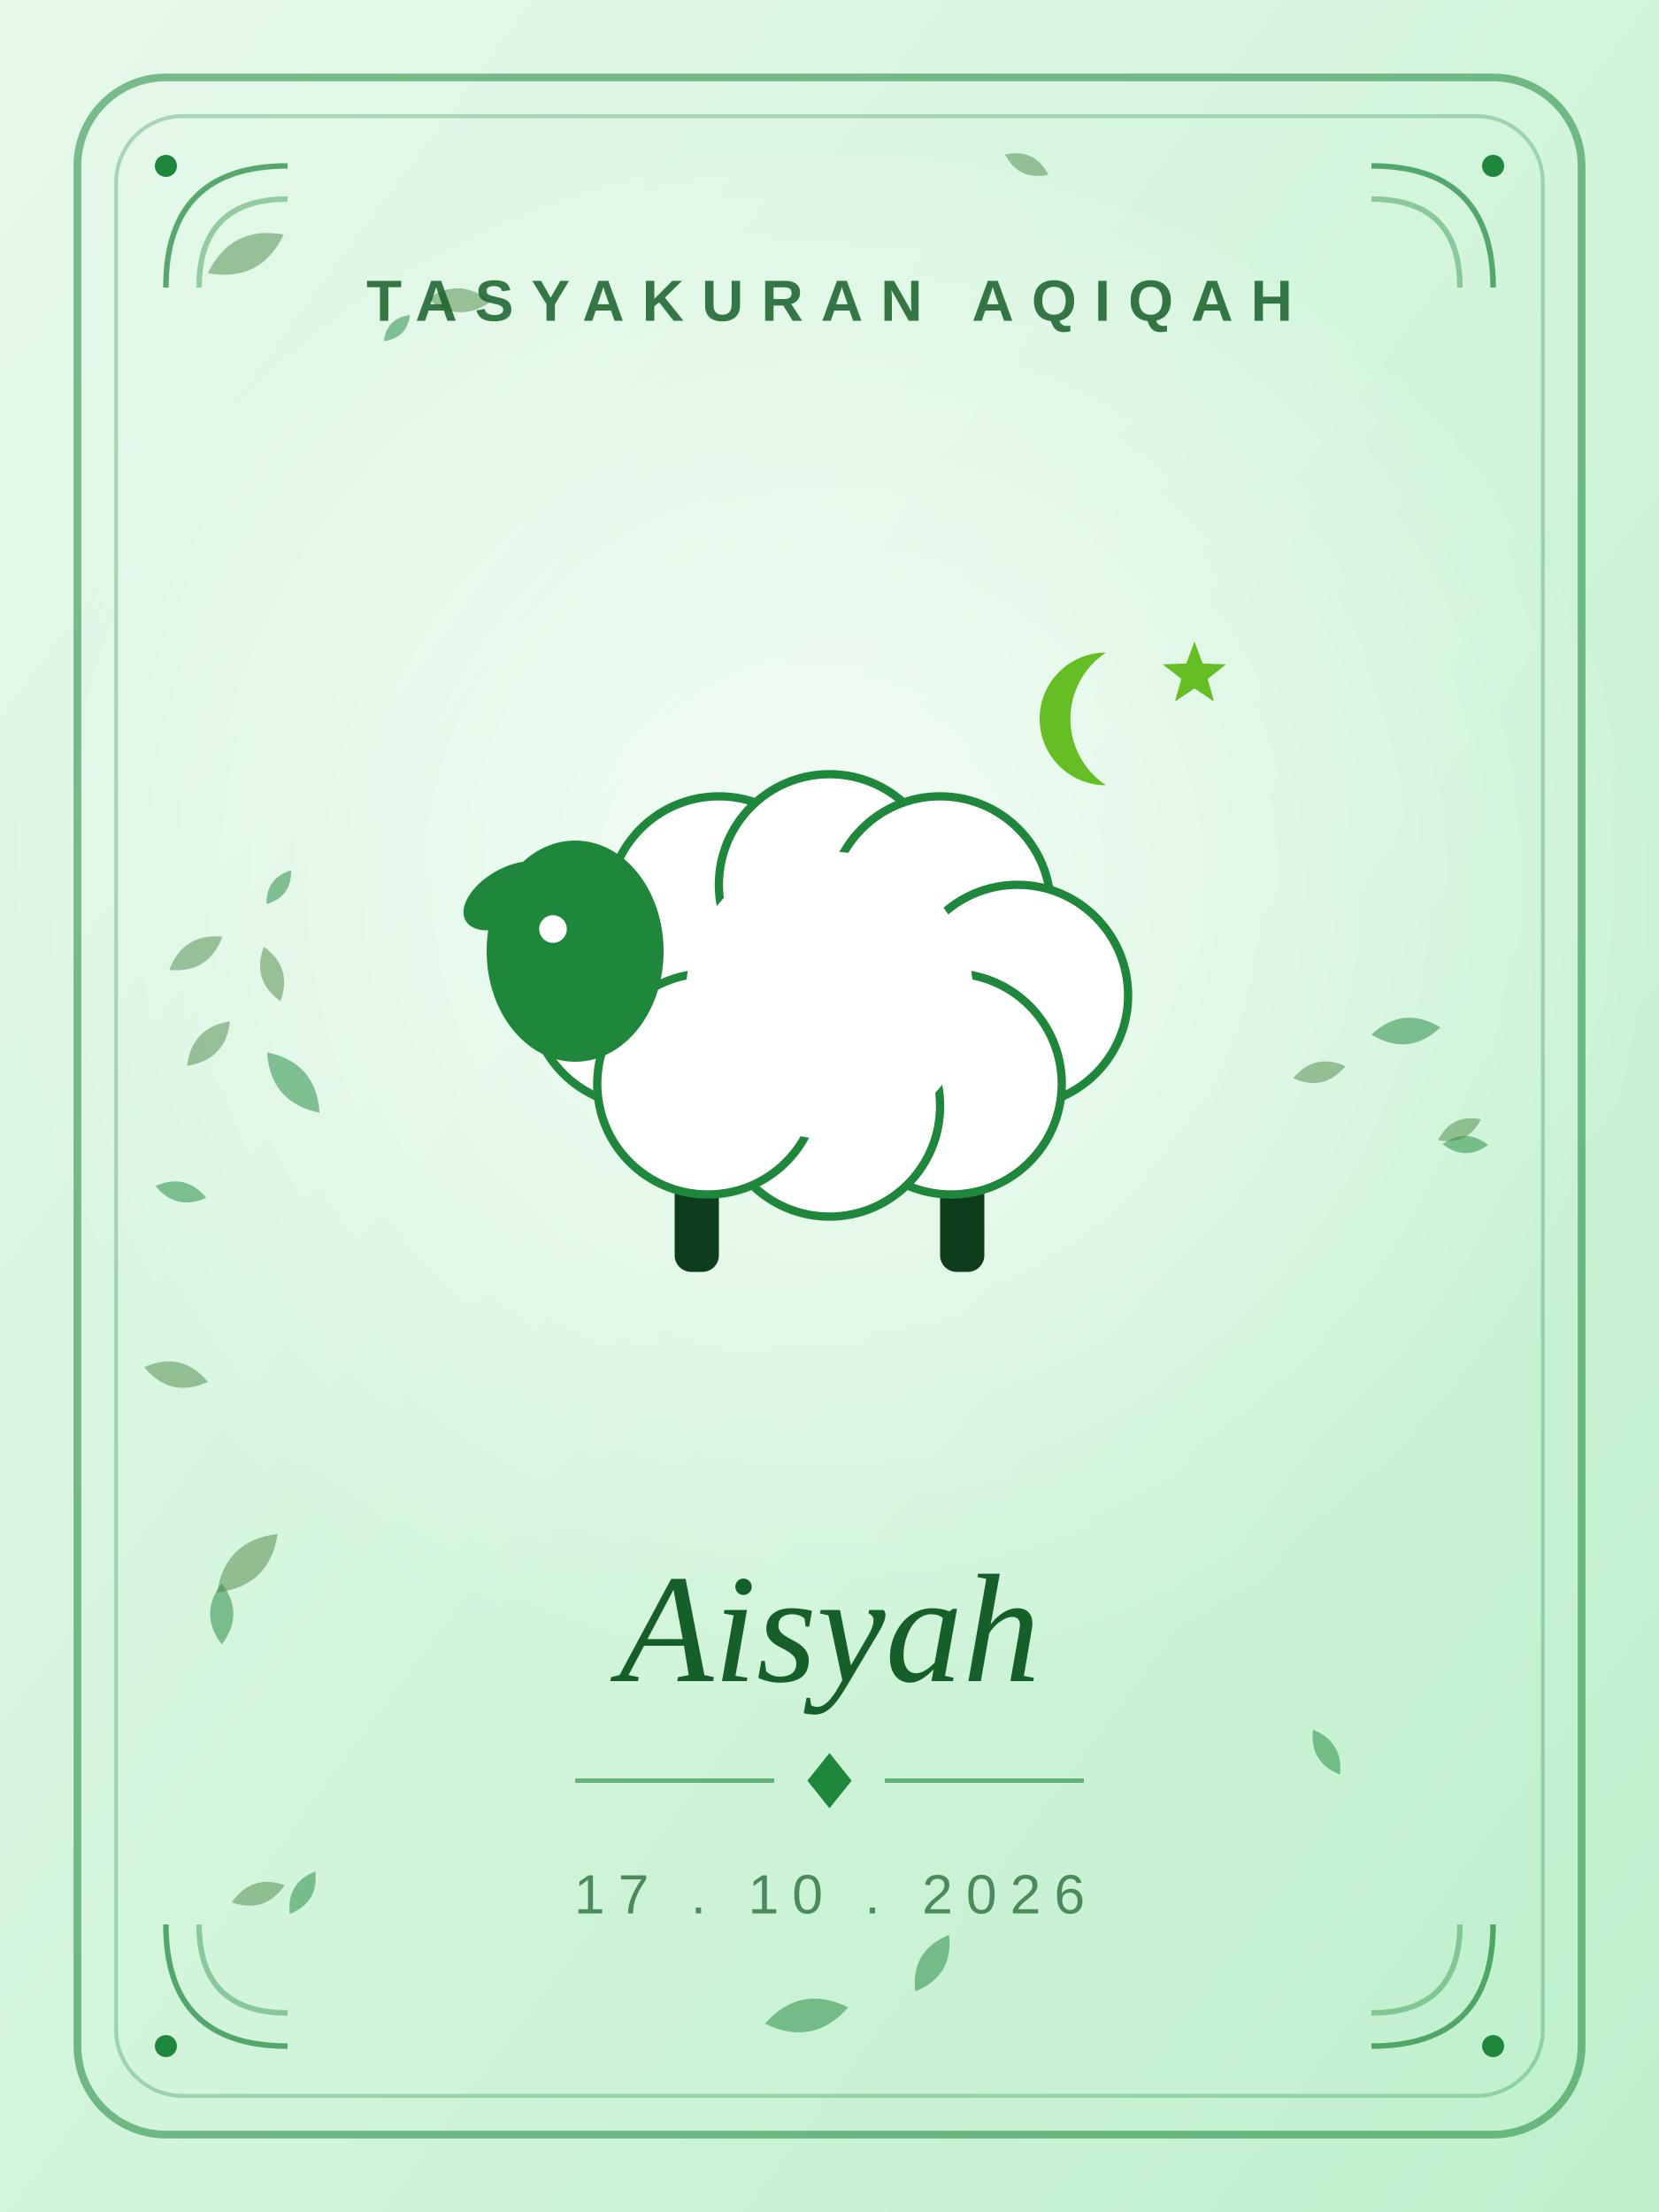
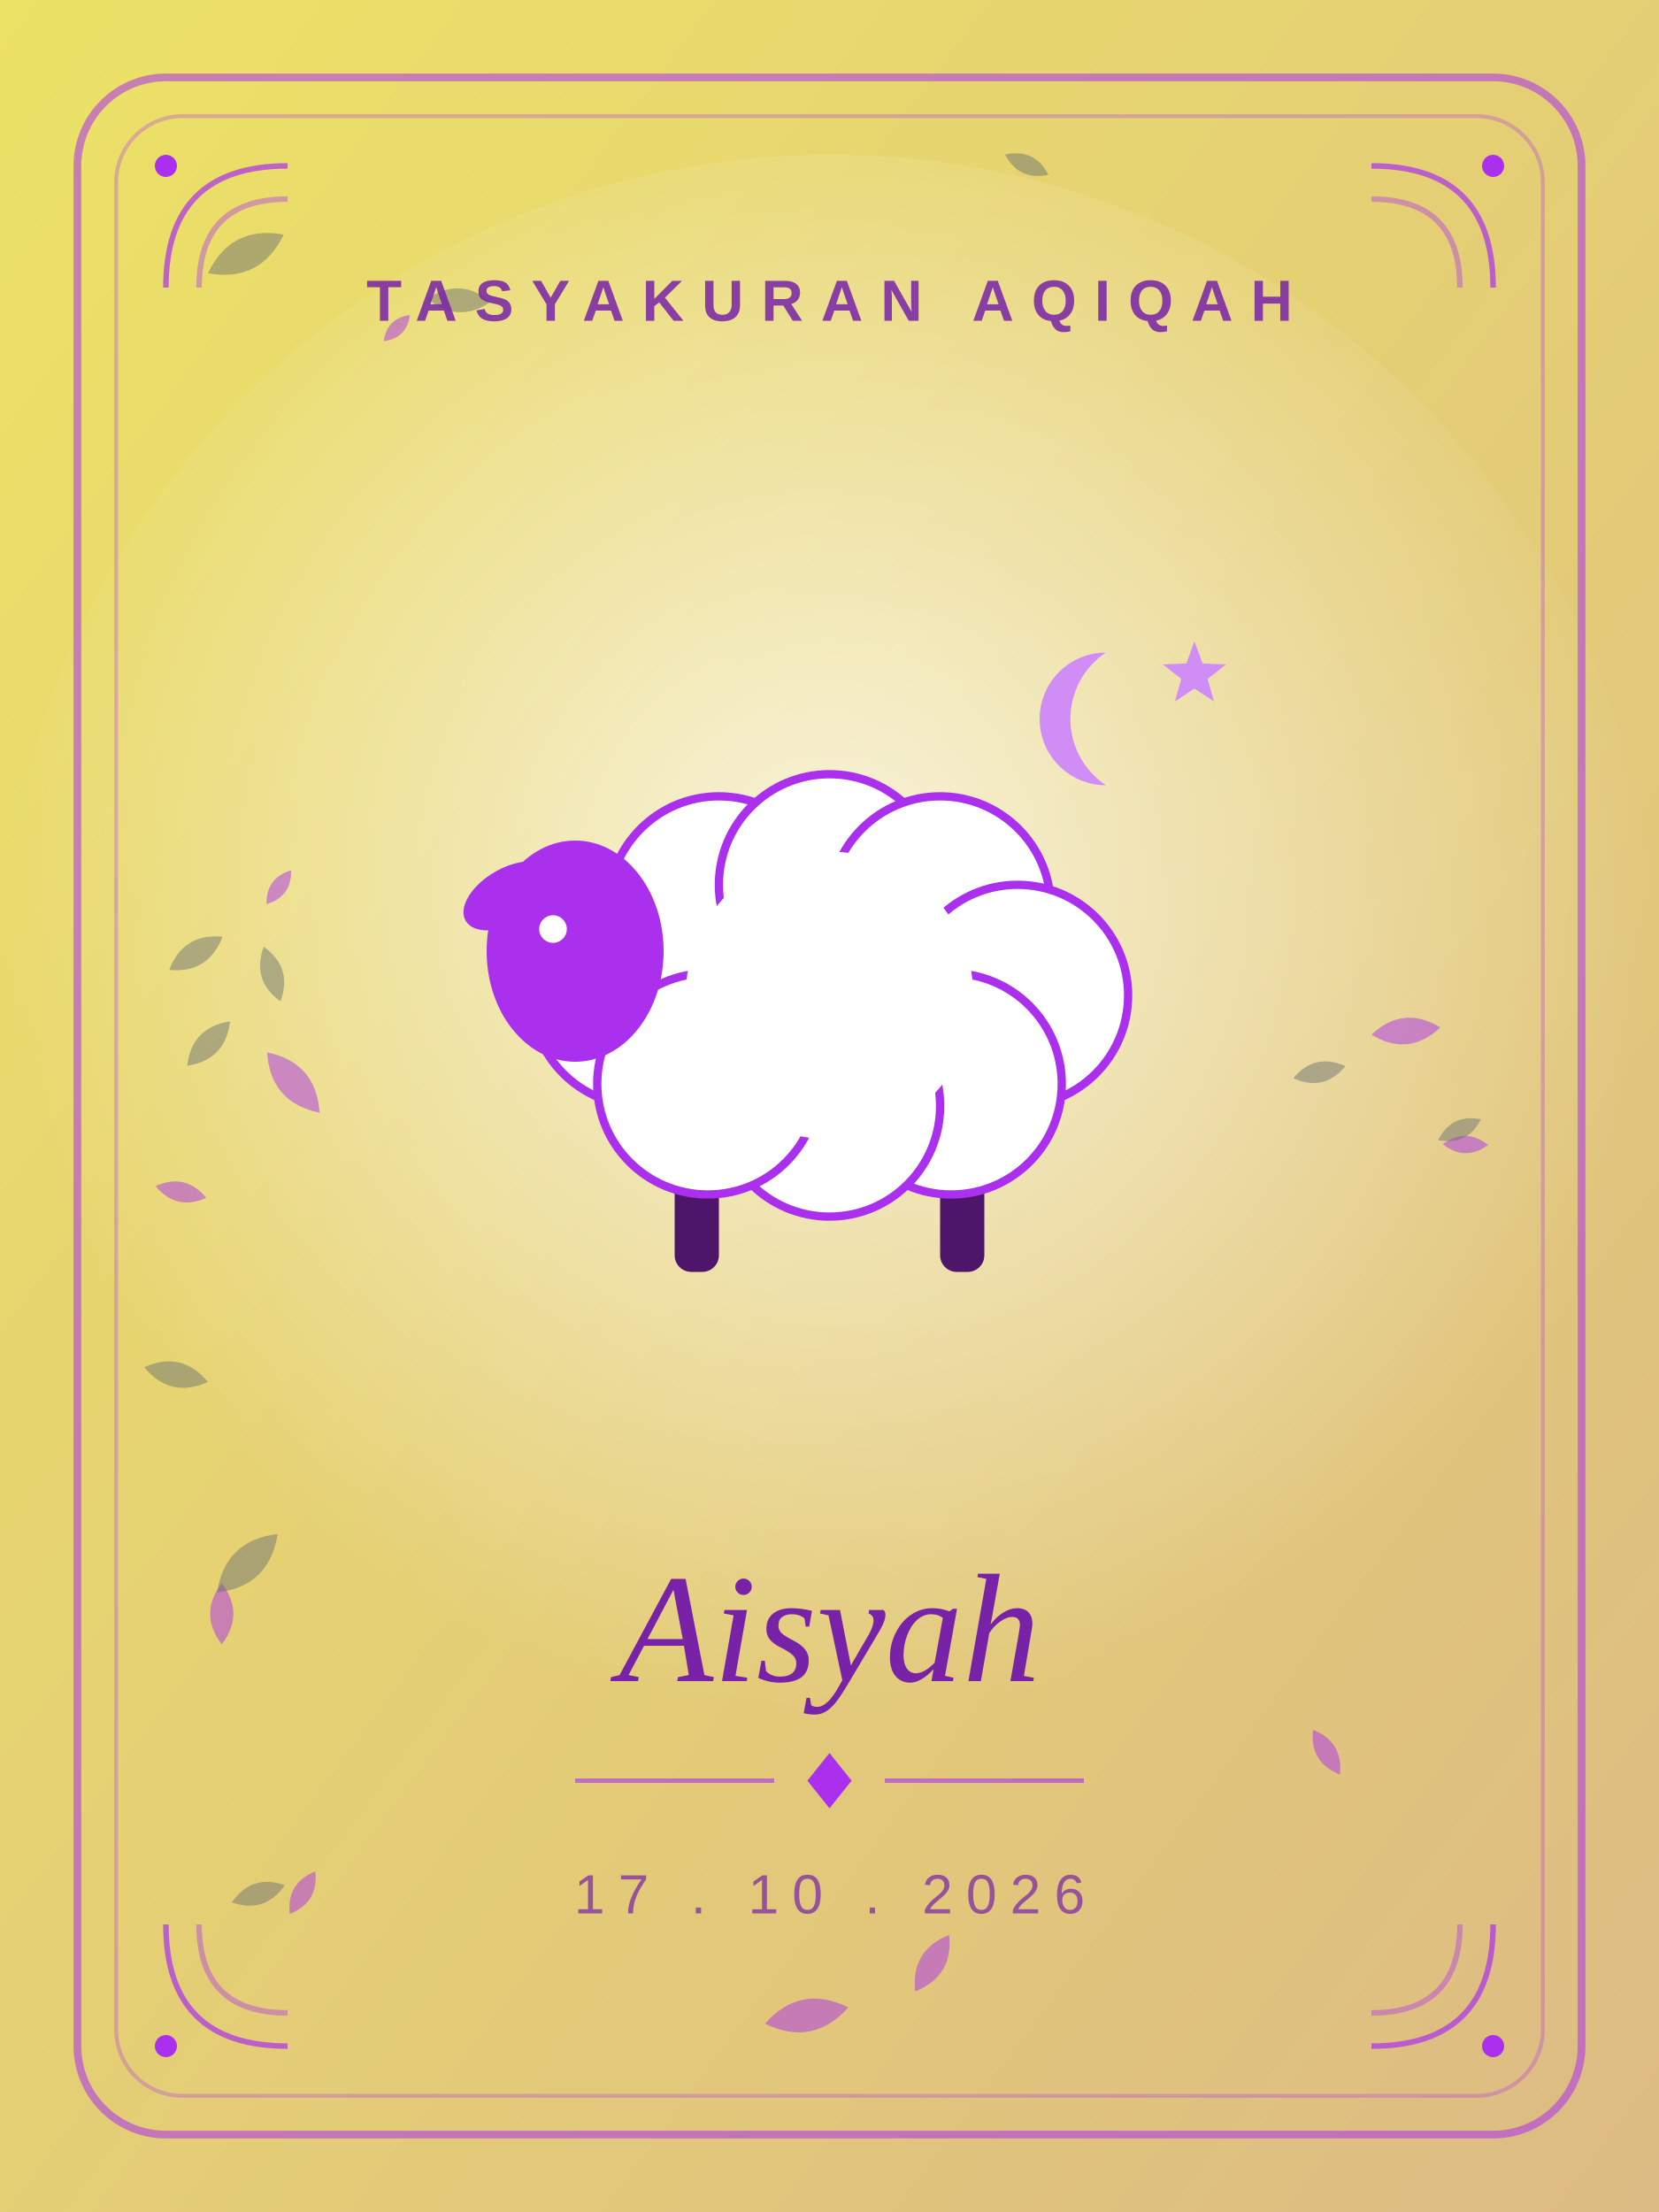
<svg xmlns="http://www.w3.org/2000/svg" viewBox="0 0 300 400" width="600" height="800">
  <defs>
    <linearGradient id="bg" x1="0" y1="0" x2="1" y2="1">
-       <stop offset="0" stop-color="#e6f9eb" />
-       <stop offset="1" stop-color="#bef0cb" />
+       <stop offset="0" stop-color="#ece266" />
+       <stop offset="1" stop-color="#ddbb84" />
    </linearGradient>
    <radialGradient id="glow" cx="0.5" cy="0.44" r="0.5">
      <stop offset="0" stop-color="#ffffff" stop-opacity="0.75" />
      <stop offset="1" stop-color="#ffffff" stop-opacity="0" />
    </radialGradient>
  </defs>
  <rect width="300" height="400" fill="url(#bg)" />
  <circle cx="150" cy="178" r="150" fill="url(#glow)" />
  <g>
-     <path d="M0 0 Q3.58 -4.711 0 -9.421 Q-3.58 -4.711 0 0 Z" fill="#1f873b" fill-opacity="0.5" transform="translate(37.3 216.6) rotate(283)" />
-     <path d="M0 0 Q3.922 -5.16 0 -10.321 Q-3.922 -5.16 0 0 Z" fill="#4c8946" fill-opacity="0.5" transform="translate(47.7 171.2) rotate(163)" />
-     <path d="M0 0 Q3.593 -4.728 0 -9.456 Q-3.593 -4.728 0 0 Z" fill="#1f873b" fill-opacity="0.5" transform="translate(242.3 320.9) rotate(329)" />
-     <path d="M0 0 Q4.241 -5.58 0 -11.16 Q-4.241 -5.58 0 0 Z" fill="#4c8946" fill-opacity="0.5" transform="translate(41.6 184.7) rotate(224)" />
-     <path d="M0 0 Q3.118 -4.102 0 -8.204 Q-3.118 -4.102 0 0 Z" fill="#1f873b" fill-opacity="0.5" transform="translate(260.9 206.9) rotate(91)" />
-     <path d="M0 0 Q5.848 -7.695 0 -15.39 Q-5.848 -7.695 0 0 Z" fill="#4c8946" fill-opacity="0.5" transform="translate(37.6 49.4) rotate(63)" />
-     <path d="M0 0 Q5.499 -7.235 0 -14.47 Q-5.499 -7.235 0 0 Z" fill="#1f873b" fill-opacity="0.5" transform="translate(48.3 190.3) rotate(139)" />
-     <path d="M0 0 Q3.679 -4.841 0 -9.682 Q-3.679 -4.841 0 0 Z" fill="#4c8946" fill-opacity="0.5" transform="translate(243.3 192.8) rotate(257)" />
-     <path d="M0 0 Q5.837 -7.68 0 -15.36 Q-5.837 -7.68 0 0 Z" fill="#1f873b" fill-opacity="0.5" transform="translate(153.4 363) rotate(259)" />
-     <path d="M0 0 Q4.317 -5.68 0 -11.36 Q-4.317 -5.68 0 0 Z" fill="#4c8946" fill-opacity="0.5" transform="translate(30.6 175.4) rotate(58)" />
-     <path d="M0 0 Q2.874 -3.781 0 -7.562 Q-2.874 -3.781 0 0 Z" fill="#1f873b" fill-opacity="0.5" transform="translate(48.2 163.5) rotate(36)" />
-     <path d="M0 0 Q3.294 -4.334 0 -8.667 Q-3.294 -4.334 0 0 Z" fill="#4c8946" fill-opacity="0.5" transform="translate(189.6 31.6) rotate(295)" />
-     <path d="M0 0 Q2.544 -3.347 0 -6.694 Q-2.544 -3.347 0 0 Z" fill="#1f873b" fill-opacity="0.5" transform="translate(69.4 61.7) rotate(45)" />
-     <path d="M0 0 Q3.831 -5.041 0 -10.083 Q-3.831 -5.041 0 0 Z" fill="#4c8946" fill-opacity="0.5" transform="translate(51.5 340.9) rotate(252)" />
-     <path d="M0 0 Q4.521 -5.948 0 -11.897 Q-4.521 -5.948 0 0 Z" fill="#1f873b" fill-opacity="0.5" transform="translate(165.5 360.1) rotate(31)" />
-     <path d="M0 0 Q3.273 -4.306 0 -8.612 Q-3.273 -4.306 0 0 Z" fill="#4c8946" fill-opacity="0.5" transform="translate(267.8 202.4) rotate(244)" />
-     <path d="M0 0 Q4.199 -5.525 0 -11.051 Q-4.199 -5.525 0 0 Z" fill="#1f873b" fill-opacity="0.5" transform="translate(40.1 286.3) rotate(180)" />
-     <path d="M0 0 Q5.787 -7.614 0 -15.228 Q-5.787 -7.614 0 0 Z" fill="#4c8946" fill-opacity="0.5" transform="translate(50.2 277.4) rotate(226)" />
-     <path d="M0 0 Q3.412 -4.489 0 -8.979 Q-3.412 -4.489 0 0 Z" fill="#1f873b" fill-opacity="0.5" transform="translate(52.4 346.1) rotate(31)" />
-     <path d="M0 0 Q4.498 -5.919 0 -11.837 Q-4.498 -5.919 0 0 Z" fill="#4c8946" fill-opacity="0.5" transform="translate(37.6 249.9) rotate(283)" />
-     <path d="M0 0 Q4.764 -6.268 0 -12.536 Q-4.764 -6.268 0 0 Z" fill="#1f873b" fill-opacity="0.5" transform="translate(248 187.1) rotate(84)" />
-     <path d="M0 0 Q4.318 -5.682 0 -11.364 Q-4.318 -5.682 0 0 Z" fill="#4c8946" fill-opacity="0.5" transform="translate(88.7 54.6) rotate(273)" />
+     <path d="M0 0 Q3.58 -4.711 0 -9.421 Q-3.58 -4.711 0 0 Z" fill="#aa30ee" fill-opacity="0.5" transform="translate(37.3 216.6) rotate(283)" />
+     <path d="M0 0 Q3.922 -5.16 0 -10.321 Q-3.922 -5.16 0 0 Z" fill="#6f7473" fill-opacity="0.5" transform="translate(47.7 171.2) rotate(163)" />
+     <path d="M0 0 Q3.593 -4.728 0 -9.456 Q-3.593 -4.728 0 0 Z" fill="#aa30ee" fill-opacity="0.5" transform="translate(242.3 320.9) rotate(329)" />
+     <path d="M0 0 Q4.241 -5.58 0 -11.16 Q-4.241 -5.58 0 0 Z" fill="#6f7473" fill-opacity="0.5" transform="translate(41.6 184.7) rotate(224)" />
+     <path d="M0 0 Q3.118 -4.102 0 -8.204 Q-3.118 -4.102 0 0 Z" fill="#aa30ee" fill-opacity="0.5" transform="translate(260.9 206.9) rotate(91)" />
+     <path d="M0 0 Q5.848 -7.695 0 -15.39 Q-5.848 -7.695 0 0 Z" fill="#6f7473" fill-opacity="0.5" transform="translate(37.6 49.4) rotate(63)" />
+     <path d="M0 0 Q5.499 -7.235 0 -14.47 Q-5.499 -7.235 0 0 Z" fill="#aa30ee" fill-opacity="0.5" transform="translate(48.3 190.3) rotate(139)" />
+     <path d="M0 0 Q3.679 -4.841 0 -9.682 Q-3.679 -4.841 0 0 Z" fill="#6f7473" fill-opacity="0.5" transform="translate(243.3 192.8) rotate(257)" />
+     <path d="M0 0 Q5.837 -7.68 0 -15.36 Q-5.837 -7.68 0 0 Z" fill="#aa30ee" fill-opacity="0.5" transform="translate(153.4 363) rotate(259)" />
+     <path d="M0 0 Q4.317 -5.68 0 -11.36 Q-4.317 -5.68 0 0 Z" fill="#6f7473" fill-opacity="0.5" transform="translate(30.6 175.4) rotate(58)" />
+     <path d="M0 0 Q2.874 -3.781 0 -7.562 Q-2.874 -3.781 0 0 Z" fill="#aa30ee" fill-opacity="0.5" transform="translate(48.2 163.5) rotate(36)" />
+     <path d="M0 0 Q3.294 -4.334 0 -8.667 Q-3.294 -4.334 0 0 Z" fill="#6f7473" fill-opacity="0.5" transform="translate(189.6 31.6) rotate(295)" />
+     <path d="M0 0 Q2.544 -3.347 0 -6.694 Q-2.544 -3.347 0 0 Z" fill="#aa30ee" fill-opacity="0.5" transform="translate(69.4 61.7) rotate(45)" />
+     <path d="M0 0 Q3.831 -5.041 0 -10.083 Q-3.831 -5.041 0 0 Z" fill="#6f7473" fill-opacity="0.5" transform="translate(51.5 340.9) rotate(252)" />
+     <path d="M0 0 Q4.521 -5.948 0 -11.897 Q-4.521 -5.948 0 0 Z" fill="#aa30ee" fill-opacity="0.5" transform="translate(165.5 360.1) rotate(31)" />
+     <path d="M0 0 Q3.273 -4.306 0 -8.612 Q-3.273 -4.306 0 0 Z" fill="#6f7473" fill-opacity="0.5" transform="translate(267.8 202.4) rotate(244)" />
+     <path d="M0 0 Q4.199 -5.525 0 -11.051 Q-4.199 -5.525 0 0 Z" fill="#aa30ee" fill-opacity="0.5" transform="translate(40.1 286.3) rotate(180)" />
+     <path d="M0 0 Q5.787 -7.614 0 -15.228 Q-5.787 -7.614 0 0 Z" fill="#6f7473" fill-opacity="0.5" transform="translate(50.2 277.4) rotate(226)" />
+     <path d="M0 0 Q3.412 -4.489 0 -8.979 Q-3.412 -4.489 0 0 Z" fill="#aa30ee" fill-opacity="0.5" transform="translate(52.4 346.1) rotate(31)" />
+     <path d="M0 0 Q4.498 -5.919 0 -11.837 Q-4.498 -5.919 0 0 Z" fill="#6f7473" fill-opacity="0.5" transform="translate(37.6 249.9) rotate(283)" />
+     <path d="M0 0 Q4.764 -6.268 0 -12.536 Q-4.764 -6.268 0 0 Z" fill="#aa30ee" fill-opacity="0.5" transform="translate(248 187.1) rotate(84)" />
+     <path d="M0 0 Q4.318 -5.682 0 -11.364 Q-4.318 -5.682 0 0 Z" fill="#6f7473" fill-opacity="0.5" transform="translate(88.7 54.6) rotate(273)" />
  </g>
-   <rect x="14" y="14" width="272" height="372" rx="16" fill="none" stroke="#1f873b" stroke-opacity="0.55" stroke-width="1.4" />
-   <rect x="21" y="21" width="258" height="358" rx="12" fill="none" stroke="#1f873b" stroke-opacity="0.3" stroke-width="0.7" />
-   <g transform="translate(30 30) rotate(0)" fill="none" stroke="#1f873b" stroke-width="1" stroke-opacity="0.7">
+   <rect x="14" y="14" width="272" height="372" rx="16" fill="none" stroke="#aa30ee" stroke-opacity="0.55" stroke-width="1.4" />
+   <rect x="21" y="21" width="258" height="358" rx="12" fill="none" stroke="#aa30ee" stroke-opacity="0.3" stroke-width="0.7" />
+   <g transform="translate(30 30) rotate(0)" fill="none" stroke="#aa30ee" stroke-width="1" stroke-opacity="0.7">
    <path d="M0 22 Q0 0 22 0" />
    <path d="M6 22 Q6 6 22 6" stroke-opacity="0.4" />
-     <circle cx="0" cy="0" r="2" fill="#1f873b" stroke="none" />
+     <circle cx="0" cy="0" r="2" fill="#aa30ee" stroke="none" />
  </g>
-   <g transform="translate(270 30) rotate(90)" fill="none" stroke="#1f873b" stroke-width="1" stroke-opacity="0.7">
+   <g transform="translate(270 30) rotate(90)" fill="none" stroke="#aa30ee" stroke-width="1" stroke-opacity="0.7">
    <path d="M0 22 Q0 0 22 0" />
    <path d="M6 22 Q6 6 22 6" stroke-opacity="0.4" />
-     <circle cx="0" cy="0" r="2" fill="#1f873b" stroke="none" />
+     <circle cx="0" cy="0" r="2" fill="#aa30ee" stroke="none" />
  </g>
-   <g transform="translate(270 370) rotate(180)" fill="none" stroke="#1f873b" stroke-width="1" stroke-opacity="0.7">
+   <g transform="translate(270 370) rotate(180)" fill="none" stroke="#aa30ee" stroke-width="1" stroke-opacity="0.7">
    <path d="M0 22 Q0 0 22 0" />
    <path d="M6 22 Q6 6 22 6" stroke-opacity="0.4" />
-     <circle cx="0" cy="0" r="2" fill="#1f873b" stroke="none" />
+     <circle cx="0" cy="0" r="2" fill="#aa30ee" stroke="none" />
  </g>
-   <g transform="translate(30 370) rotate(270)" fill="none" stroke="#1f873b" stroke-width="1" stroke-opacity="0.7">
+   <g transform="translate(30 370) rotate(270)" fill="none" stroke="#aa30ee" stroke-width="1" stroke-opacity="0.7">
    <path d="M0 22 Q0 0 22 0" />
    <path d="M6 22 Q6 6 22 6" stroke-opacity="0.4" />
-     <circle cx="0" cy="0" r="2" fill="#1f873b" stroke="none" />
+     <circle cx="0" cy="0" r="2" fill="#aa30ee" stroke="none" />
  </g>
-   <text x="150" y="58" text-anchor="middle" font-family="'Helvetica Neue', Arial, sans-serif" font-size="10.5" font-weight="600" letter-spacing="3.2" fill="#165f29" fill-opacity="0.85">TASYAKURAN AQIQAH</text>
+   <text x="150" y="58" text-anchor="middle" font-family="'Helvetica Neue', Arial, sans-serif" font-size="10.5" font-weight="600" letter-spacing="3.2" fill="#7722a7" fill-opacity="0.85">TASYAKURAN AQIQAH</text>
  <g transform="translate(150 180)">
-     <rect x="-28" y="20" width="8" height="30" rx="3" fill="#0e3d1b" />
-     <rect x="20" y="20" width="8" height="30" rx="3" fill="#0e3d1b" />
-     <g fill="#ffffff" stroke="#1f873b" stroke-width="1.5">
+     <rect x="-28" y="20" width="8" height="30" rx="3" fill="#4d166b" />
+     <rect x="20" y="20" width="8" height="30" rx="3" fill="#4d166b" />
+     <g fill="#ffffff" stroke="#aa30ee" stroke-width="1.5">
      <circle cx="-34" cy="0" r="20" />
      <circle cx="-20" cy="-16" r="20" />
      <circle cx="0" cy="-20" r="20" />
      <circle cx="20" cy="-16" r="20" />
      <circle cx="34" cy="0" r="20" />
      <circle cx="22" cy="16" r="20" />
      <circle cx="0" cy="20" r="20" />
      <circle cx="-22" cy="16" r="20" />
      <circle cx="0" cy="0" r="20" />
    </g>
    <circle r="26" fill="#ffffff" />
-     <ellipse cx="-46" cy="-8" rx="16" ry="20" fill="#1f873b" />
-     <ellipse cx="-58" cy="-18" rx="9" ry="5" fill="#1f873b" transform="rotate(-30 -58 -18)" />
+     <ellipse cx="-46" cy="-8" rx="16" ry="20" fill="#aa30ee" />
+     <ellipse cx="-58" cy="-18" rx="9" ry="5" fill="#aa30ee" transform="rotate(-30 -58 -18)" />
    <circle cx="-50" cy="-12" r="2.5" fill="#ffffff" />
-     <path d="M50 -62 A12 12 0 1 0 50 -38 A14.4 14.4 0 0 1 50 -62 Z" fill="#64be24" />
-     <path d="M66 -64 L67.47 -60.02 L71.71 -59.85 L68.38 -57.23 L69.53 -53.15 L66 -55.5 L62.47 -53.15 L63.62 -57.23 L60.29 -59.85 L64.53 -60.02 Z" fill="#64be24" />
+     <path d="M50 -62 A12 12 0 1 0 50 -38 A14.4 14.4 0 0 1 50 -62 Z" fill="#d08df6" />
+     <path d="M66 -64 L67.47 -60.02 L71.71 -59.85 L68.38 -57.23 L69.53 -53.15 L66 -55.5 L62.47 -53.15 L63.62 -57.23 L60.29 -59.85 L64.53 -60.02 Z" fill="#d08df6" />
  </g>
-   <text x="150" y="304" text-anchor="middle" font-family="Georgia, 'Times New Roman', serif" font-style="italic" font-size="28" fill="#165f29">Aisyah</text>
-   <g fill="#1f873b" stroke="#1f873b">
+   <text x="150" y="304" text-anchor="middle" font-family="Georgia, 'Times New Roman', serif" font-style="italic" font-size="28" fill="#7722a7">Aisyah</text>
+   <g fill="#aa30ee" stroke="#aa30ee">
    <line x1="104" y1="322" x2="140" y2="322" stroke-width="0.8" stroke-opacity="0.6" />
    <line x1="160" y1="322" x2="196" y2="322" stroke-width="0.8" stroke-opacity="0.6" />
    <path d="M150 317 L154 322 L150 327 L146 322 Z" stroke="none" />
  </g>
-   <text x="150" y="346" text-anchor="middle" font-family="'Helvetica Neue', Arial, sans-serif" font-size="10" letter-spacing="2.4" fill="#165f29" fill-opacity="0.7">17 . 10 . 2026</text>
+   <text x="150" y="346" text-anchor="middle" font-family="'Helvetica Neue', Arial, sans-serif" font-size="10" letter-spacing="2.4" fill="#7722a7" fill-opacity="0.7">17 . 10 . 2026</text>
</svg>
